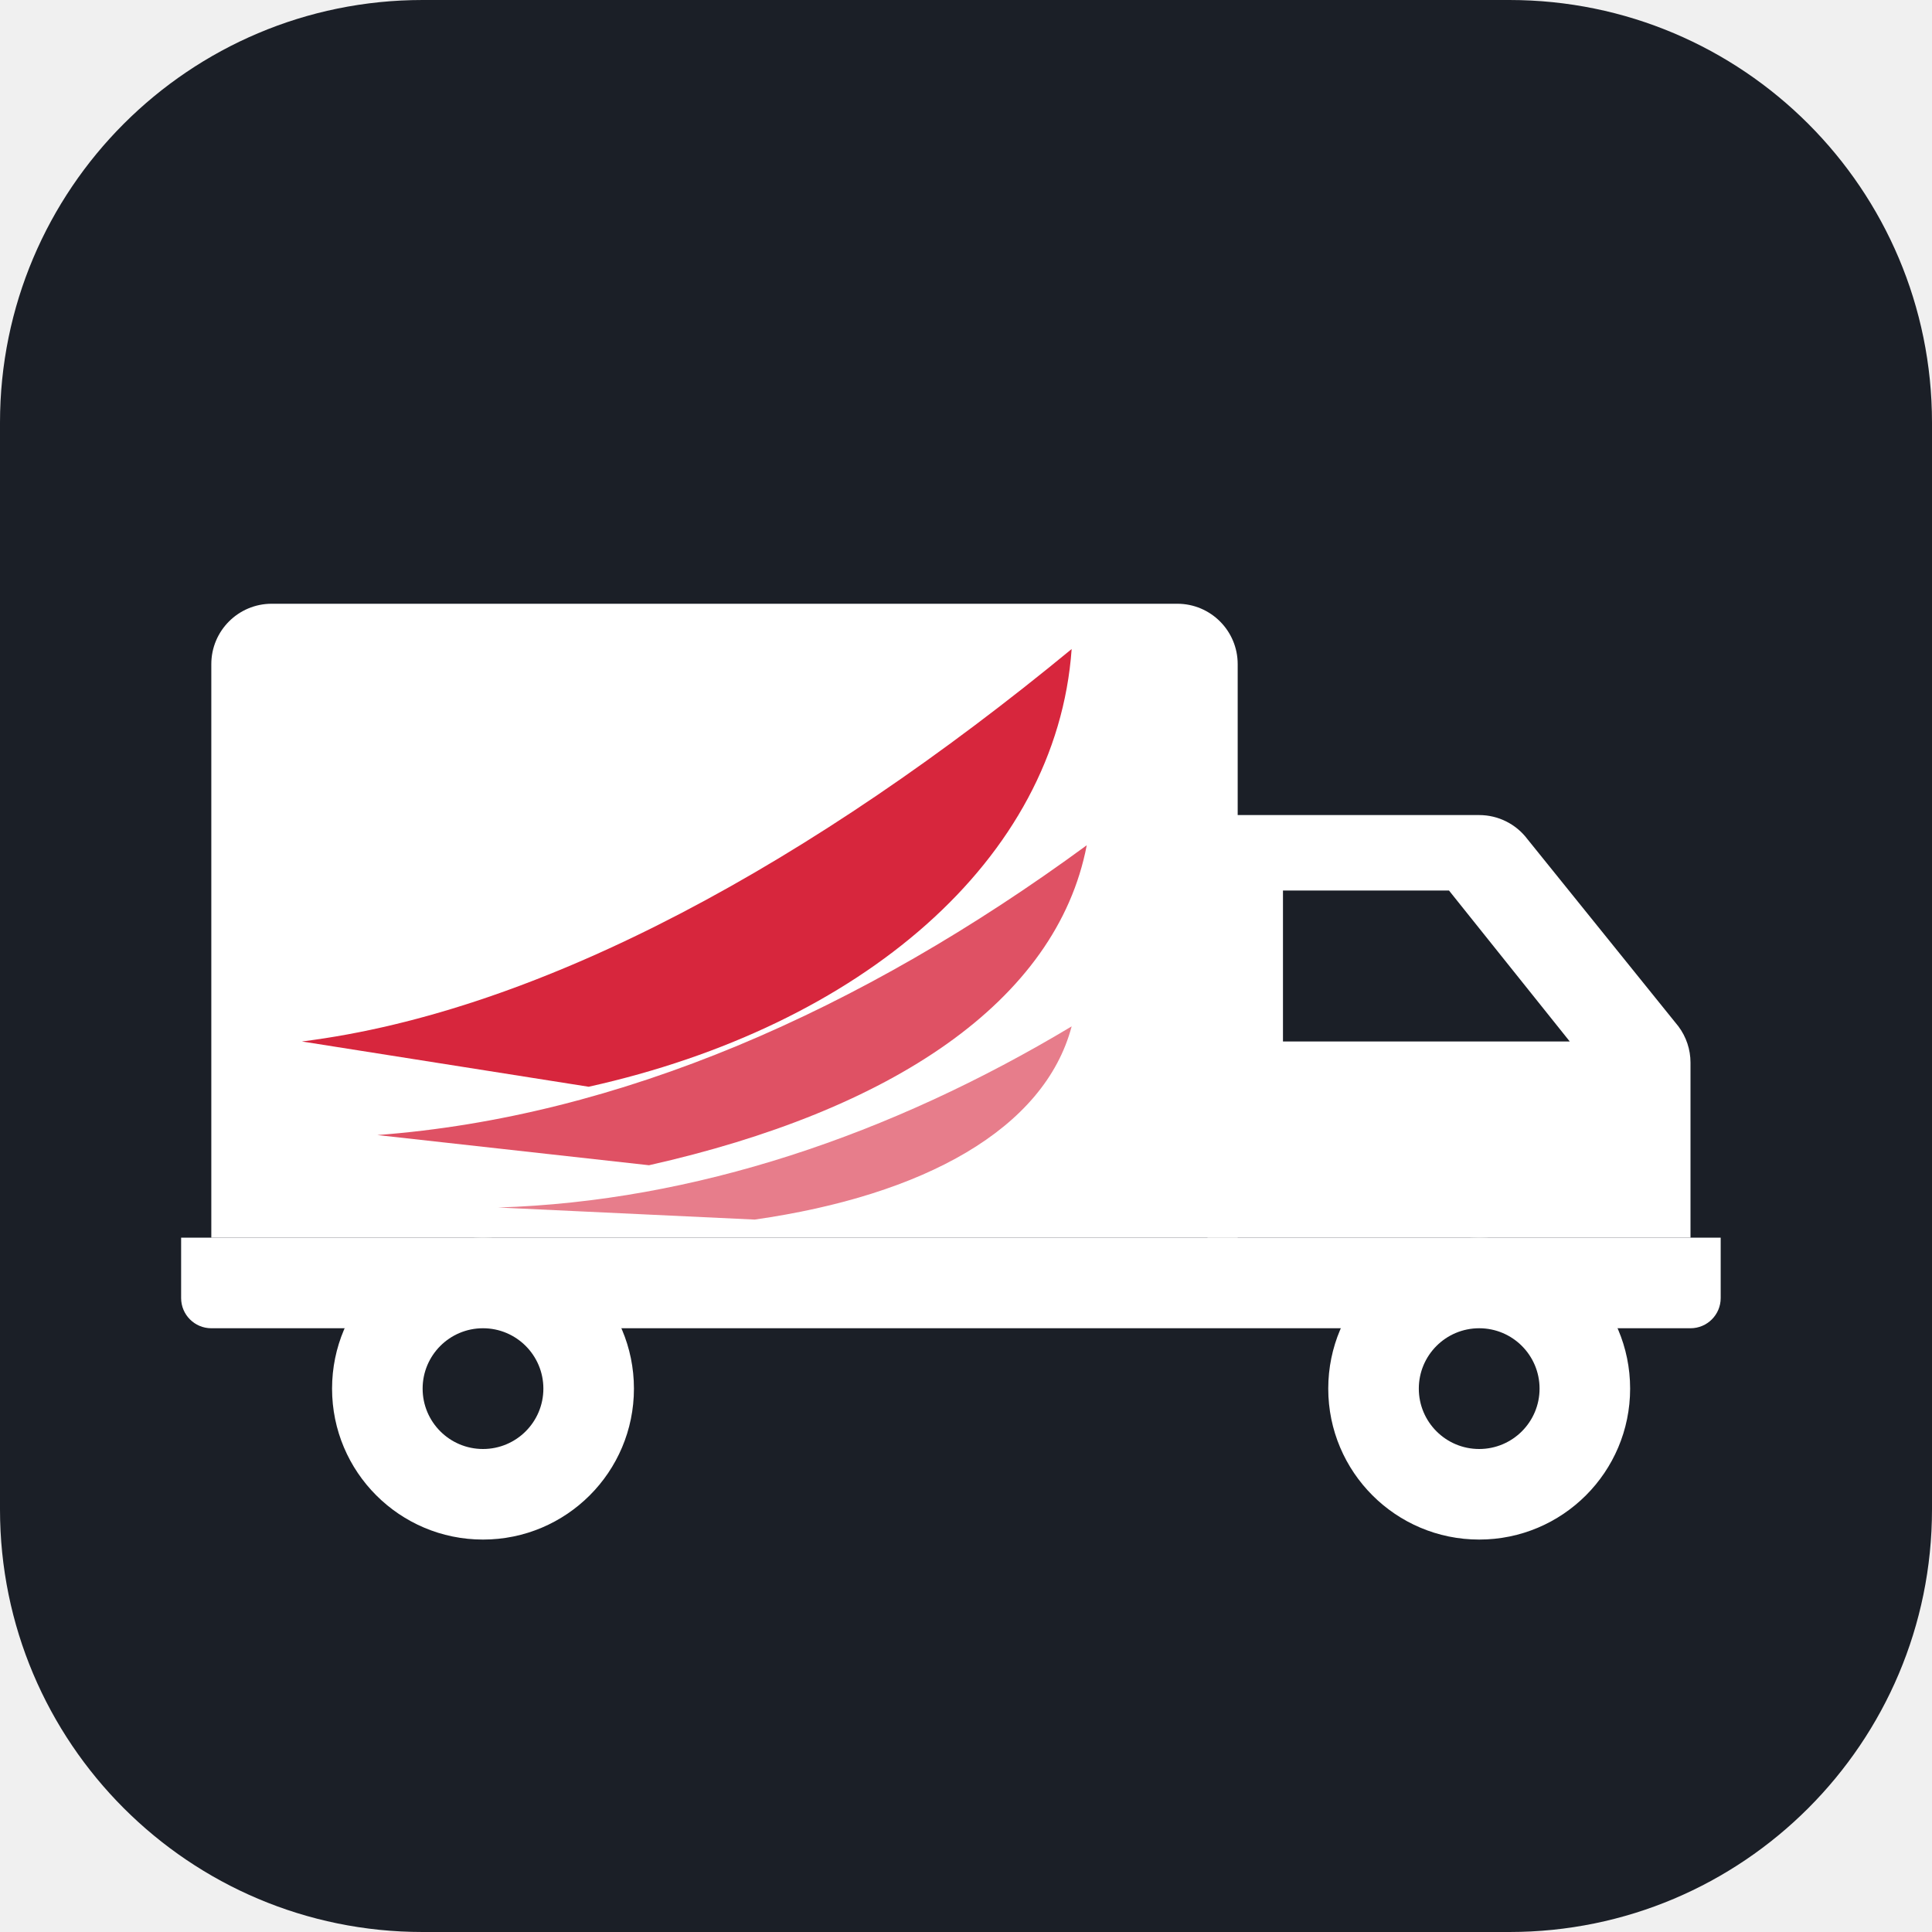
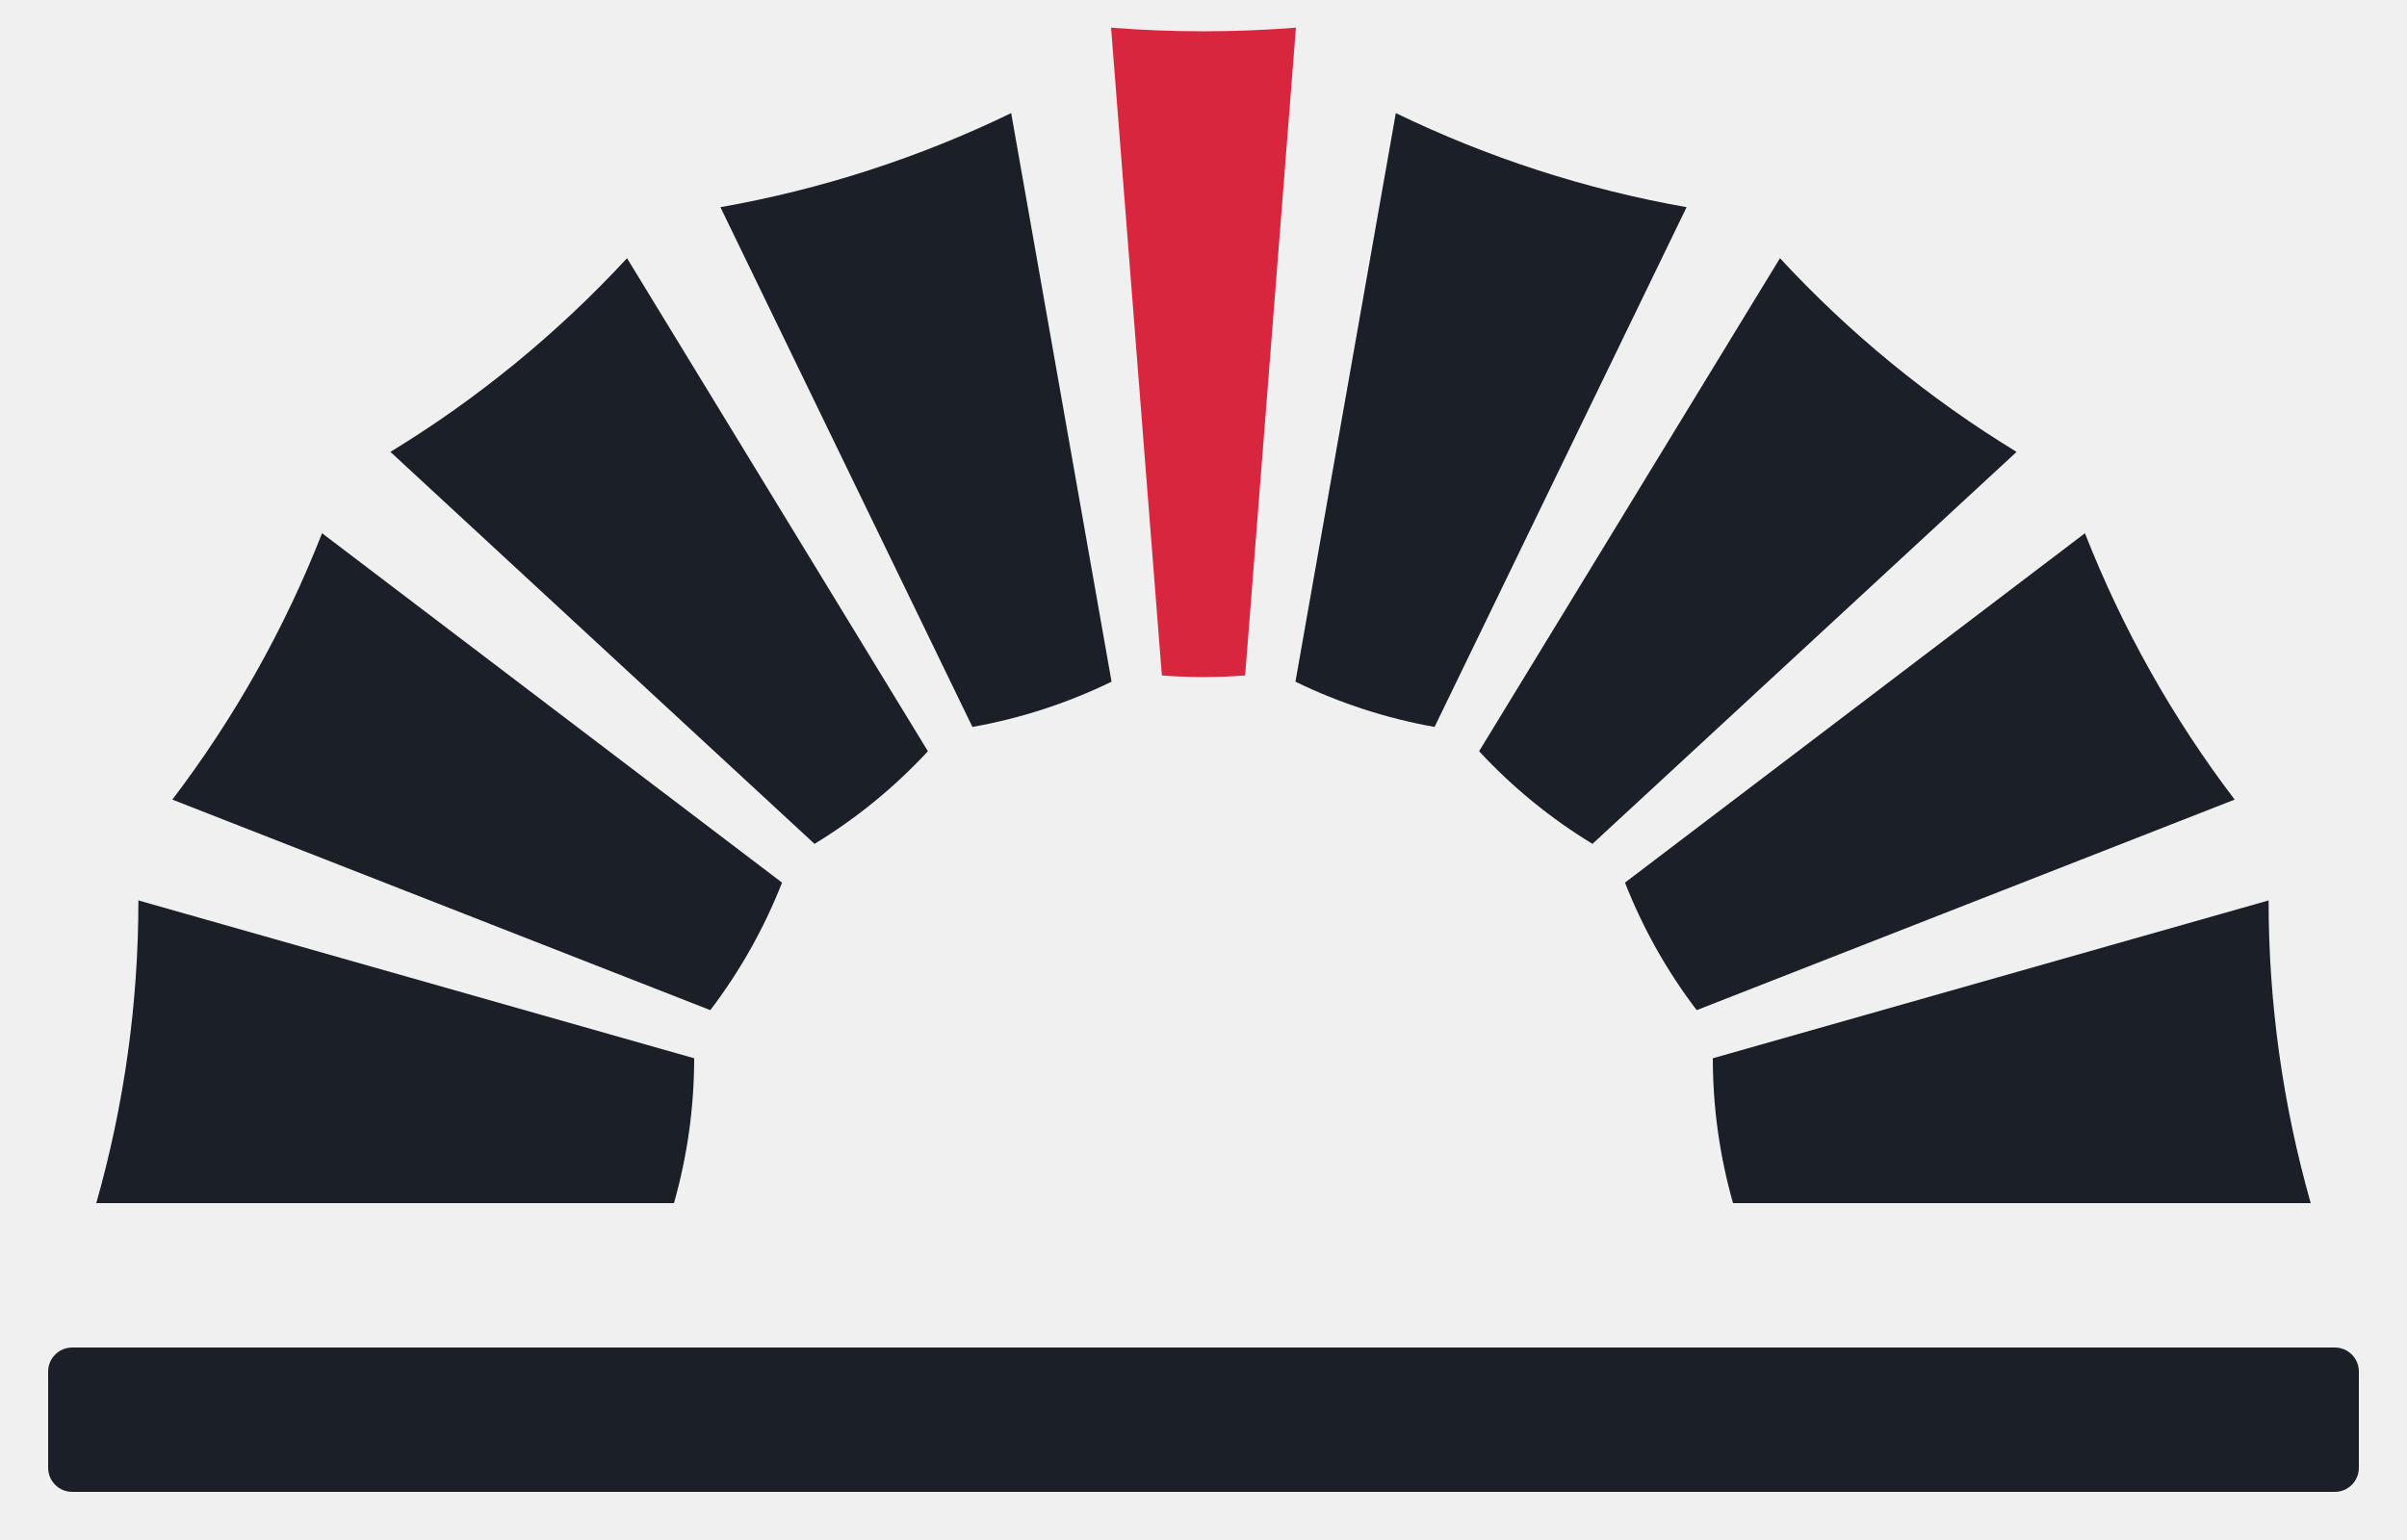
- <svg xmlns="http://www.w3.org/2000/svg" viewBox="0 0 64 64" width="512" height="512">
-   <rect width="64" height="64" rx="14" fill="#1b1f27" />
-   <g fill="#ffffff">
-     <path d="M9 20 h30 a2 2 0 0 1 2 2 v19 H7 V22 a2 2 0 0 1 2 -2 z" />
-     <path d="M40 27 h9 a2 2 0 0 1 1.6 .8 l5 6.2 a2 2 0 0 1 .4 1.2 v5.8 h-16 z" />
-     <path d="M6 41 h51 v2 a1 1 0 0 1 -1 1 H7 a1 1 0 0 1 -1 -1 z" />
-     <circle cx="16" cy="46" r="5" />
-     <circle cx="49" cy="46" r="5" />
-   </g>
-   <path d="M42.5 29.5 h5.5 l4 5 h-9.5 z" fill="#1b1f27" />
-   <circle cx="16" cy="46" r="2" fill="#1b1f27" />
-   <circle cx="49" cy="46" r="2" fill="#1b1f27" />
-   <g fill="#d7263d">
-     <path d="M10 34.5 C18 33.5 27 28.5 35.5 21.5 C35 28.5 28.5 34 19.5 36 Z" opacity="1" />
-     <path d="M12.5 37.6 C20.5 37 28.5 33.5 36 28 C35 33.2 29.5 36.8 21.5 38.6 Z" opacity="0.8" />
-     <path d="M16.5 40 C23 39.8 29.5 37.6 35.5 34 C34.6 37.4 30.6 39.6 25 40.4 Z" opacity="0.6" />
-   </g>
+ <svg xmlns="http://www.w3.org/2000/svg" viewBox="0 0 100 64" width="600" height="384">
+   <path d="M4.00 50.00 A46 46 0 0 0 5.75 37.42 L28.84 43.98 A22 22 0 0 1 28.00 50.00 Z" fill="#1b1f27" />
+   <path d="M7.16 33.23 A46 46 0 0 0 13.38 22.16 L32.49 36.68 A22 22 0 0 1 29.51 41.98 Z" fill="#1b1f27" />
+   <path d="M16.22 18.78 A46 46 0 0 0 26.05 10.73 L38.55 31.22 A22 22 0 0 1 33.84 35.07 Z" fill="#1b1f27" />
+   <path d="M29.93 8.61 A46 46 0 0 0 42.01 4.70 L46.18 28.33 A22 22 0 0 1 40.40 30.21 Z" fill="#1b1f27" />
+   <path d="M46.16 1.15 A49 49 0 0 0 53.84 1.15 L51.73 28.07 A22 22 0 0 1 48.27 28.07 Z" fill="#d7263d" />
+   <path d="M57.99 4.70 A46 46 0 0 0 70.07 8.61 L59.60 30.21 A22 22 0 0 1 53.82 28.33 Z" fill="#1b1f27" />
+   <path d="M73.95 10.73 A46 46 0 0 0 83.78 18.78 L66.16 35.07 A22 22 0 0 1 61.45 31.22 Z" fill="#1b1f27" />
+   <path d="M86.62 22.16 A46 46 0 0 0 92.84 33.23 L70.49 41.98 A22 22 0 0 1 67.51 36.68 Z" fill="#1b1f27" />
+   <path d="M94.25 37.42 A46 46 0 0 0 96.00 50.00 L72.00 50.00 A22 22 0 0 1 71.16 43.98 Z" fill="#1b1f27" />
+   <rect x="2" y="56" width="96" height="6" rx="1" fill="#1b1f27" />
</svg>
